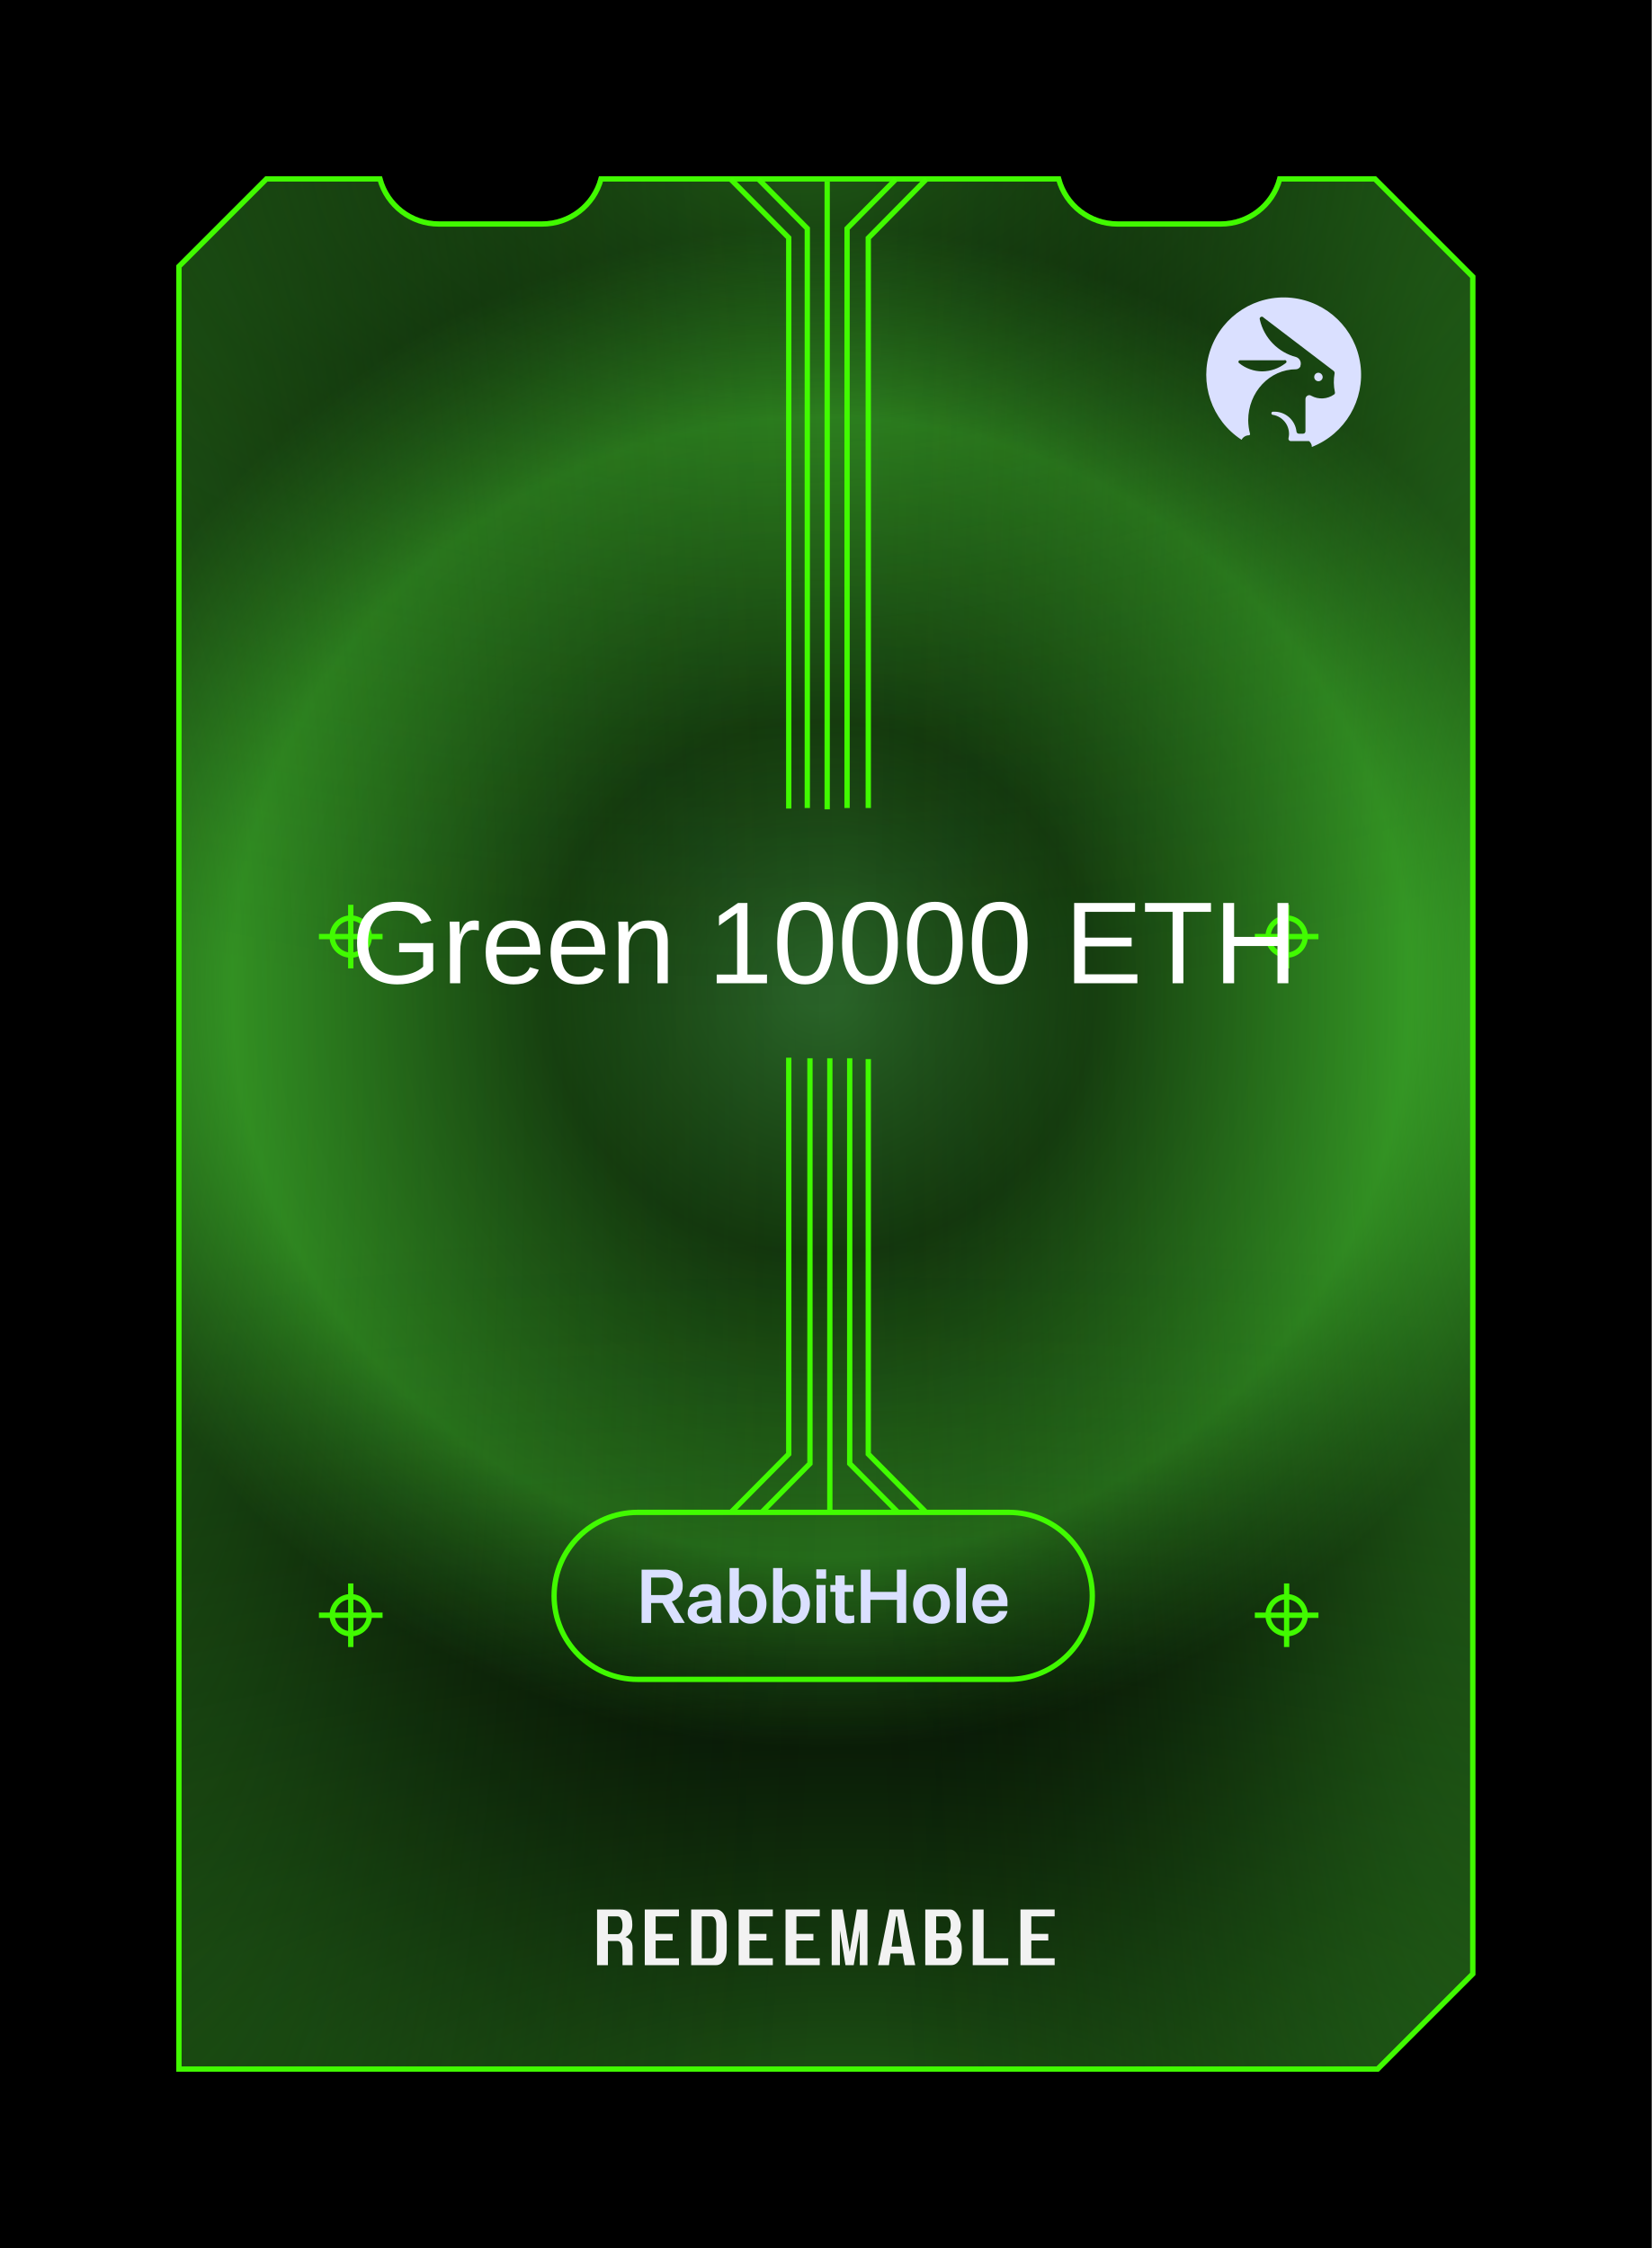
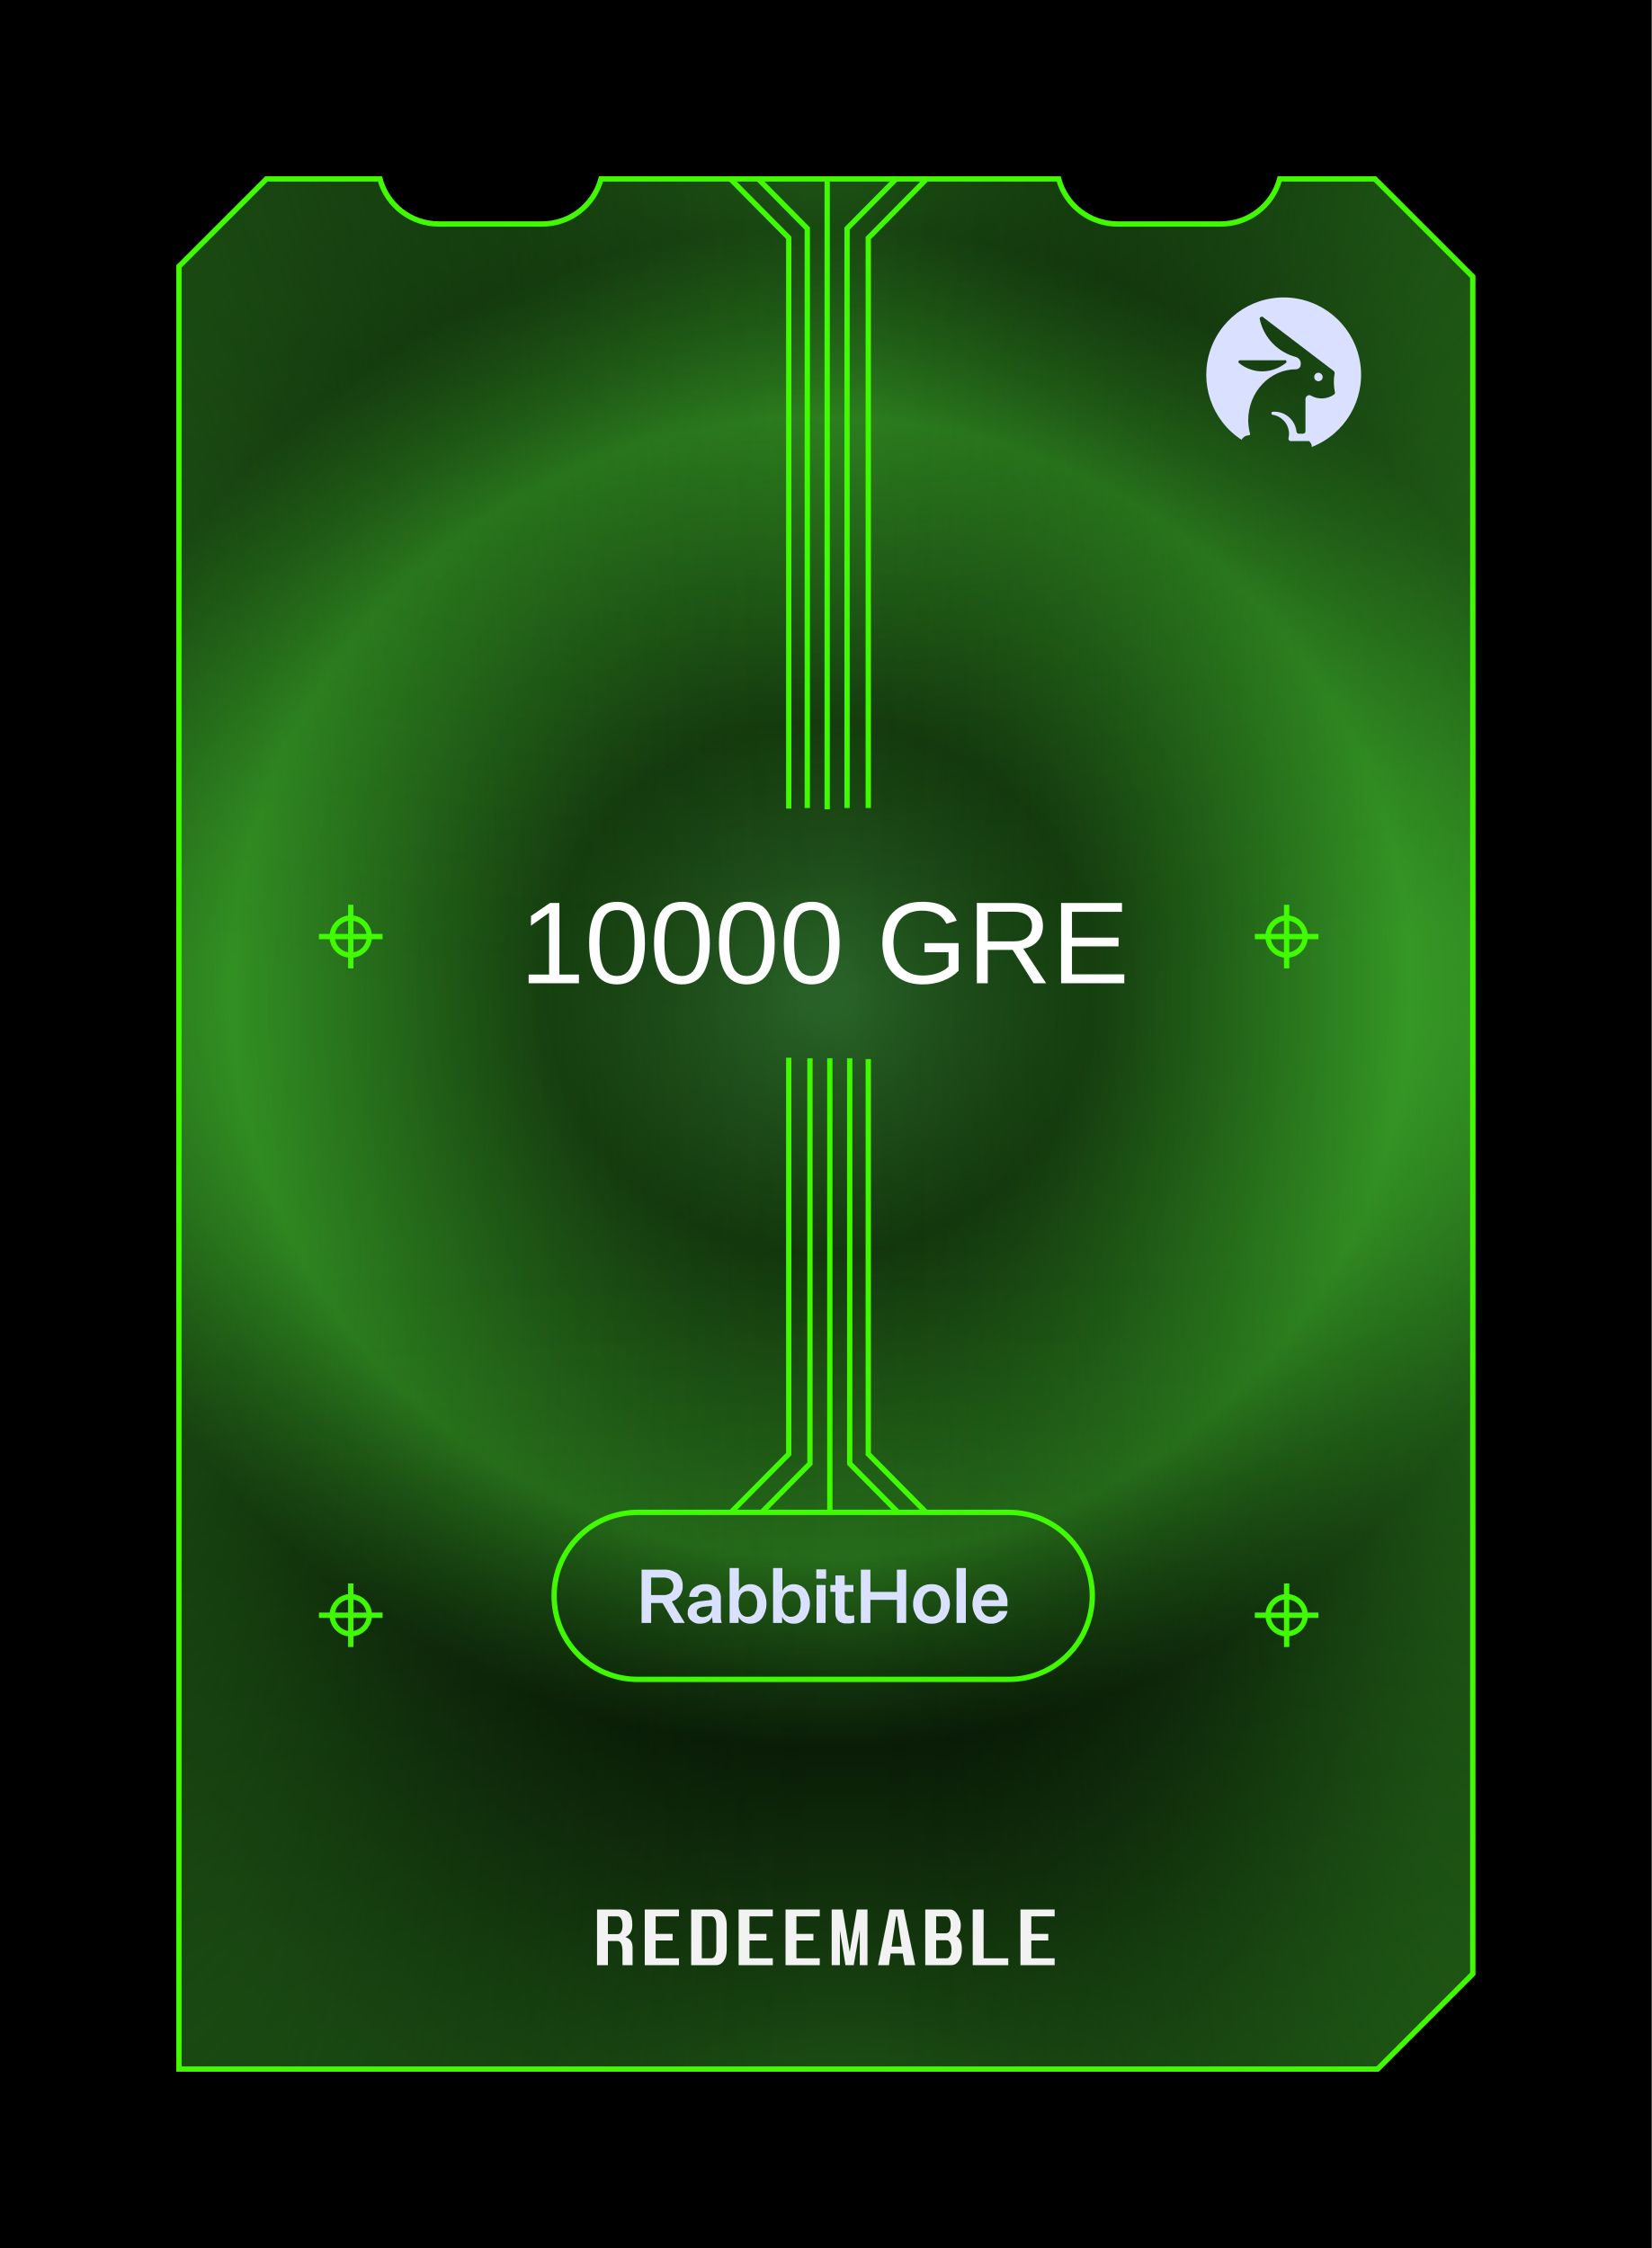
<svg xmlns="http://www.w3.org/2000/svg" xmlns:xlink="http://www.w3.org/1999/xlink" width="623" height="848">
  <defs>
    <radialGradient id="A" cx="18.03" cy="-23.85" r="1" gradientTransform="matrix(-750 4.01 -3.89 -727.99 13738.75 -17063.51)" gradientUnits="userSpaceOnUse">
      <stop offset=".01" stop-color="#6aff67" stop-opacity=".39" />
      <stop offset=".14" stop-color="#59ff3e" stop-opacity=".22" />
      <stop offset=".3" stop-color="#4ad433" stop-opacity=".52" />
      <stop offset=".4" stop-color="#3eb42b" stop-opacity="0" />
      <stop offset="1" stop-opacity="0" />
    </radialGradient>
    <radialGradient id="B" cx="17.91" cy="-23.86" r="1" gradientTransform="matrix(8,333,-579.59,13.92,-13669.05,-5581.04)" gradientUnits="userSpaceOnUse">
      <stop offset="0" stop-color="#59ff3e" stop-opacity=".35" />
      <stop offset="1" stop-opacity="0" />
    </radialGradient>
    <radialGradient xlink:href="#B" id="C" cx="18.09" cy="-23.91" gradientTransform="matrix(0,-345,877.77,0,21305.27,7045.5)" />
    <radialGradient xlink:href="#B" id="D" cx="17.93" cy="-23.91" gradientTransform="matrix(268,-2,8.57,1148.65,-4548.99,27879.6)" />
    <radialGradient id="E" cx="18.07" cy="-23.87" r="1" gradientTransform="matrix(-242,0,0,-1277.43,4934.5,-30115.86)" gradientUnits="userSpaceOnUse">
      <stop offset="0" stop-color="#59ff3e" stop-opacity=".42" />
      <stop offset="1" stop-opacity="0" />
    </radialGradient>
    <path id="F" d="M399.6 66H225.4A22 22 0 0 1 204 83h-39a22 22 0 0 1-21.4-17h-44L66 99.6V781h453.5l36.5-36.5v-641L518.5 66h-37.1A22 22 0 0 1 460 83h-39a22 22 0 0 1-21.4-17Z" />
  </defs>
  <path d="M.5.5h622v847H.5z" stroke="#000" stroke-miterlimit="10" />
  <path d="M400.1 66.5H225.9a22 22 0 0 1-21.4 17h-39a22 22 0 0 1-21.4-17h-44l-33.6 33.6v681.4H520l36.5-36.5V104L519 66.5h-37.1a22 22 0 0 1-21.4 17h-39a22 22 0 0 1-21.4-17z" fill-opacity=".2" />
  <g transform="translate(.5 .5)">
    <use xlink:href="#F" fill="url(#A)" />
    <use xlink:href="#F" fill="url(#B)" />
    <use xlink:href="#F" fill="url(#C)" />
    <use xlink:href="#F" fill="url(#D)" />
    <use xlink:href="#F" fill="url(#E)" />
  </g>
  <g fill="none" stroke="#42ff00" stroke-width="2">
    <path d="M204.5 84.5a23 23 0 0 0 22.2-17h172.6a23 23 0 0 0 22.2 17h39a23 23 0 0 0 22.2-17h35.9l36.9 36.9v640.2l-35.9 35.9H67.5v-680l33-33h42.8a23 23 0 0 0 22.2 17z" stroke-opacity=".97" />
    <path d="M312 305.3V68.5m-7.5 236.3V86.2L286 67.5m33.5 237.3V86.2L338 67.5M297.5 305V89.7l-22-22.2m52 237.3v-215l22-22.3M313 399.2v170.6m7.5-170.6v152.9l18.5 18.7m-33.5-171.6v152.9L287 570.8m40.5-171.3v149l22 22.2m-52-171.7v149.5l-22 22.2M209 602c0-17.397 14.103-31.5 31.5-31.5h140c17.397 0 31.5 14.103 31.5 31.5s-14.103 31.5-31.5 31.5h-140c-17.397 0-31.5-14.103-31.5-31.5zm276.3-260.7v12m0 0v12m0-12h-12m12 0h12m-12 7a7 7 0 1 1 0-14 7 7 0 1 1 0 14zm-353-19v12m0 0v12m0-12h-12m12 0h12m-12 7a7 7 0 1 1 0-14 7 7 0 1 1 0 14zm353 237v12m0 0v12m0-12h-12m12 0h12m-12 7a7 7 0 1 1 0-14 7 7 0 1 1 0 14zm-353-19v12m0 0v12m0-12h-12m12 0h12m-12 7a7 7 0 1 1 0-14 7 7 0 1 1 0 14z" stroke-opacity=".97" />
  </g>
  <path d="M225.2 720.3v21h4.1v-9.1h3.6c1.2 0 1.9 1.3 1.9 4v5.1h3.8v-6.6c0-2.4-1-3.4-2.7-4 1.9-.8 2.6-2.5 2.6-4.6 0-4.1-1.4-5.8-4.7-5.8zm4.1 2.6h3.6c1.2 0 1.9 1.3 1.9 3.4s-.7 3.3-1.9 3.3h-3.6zm13.9-2.6v21h12.9v-2.6h-8.8V732h6.4v-2.5h-6.4v-6.6h8.8v-2.6zm17.5 0v21h9.4c2.4 0 4-2.5 4-5.7v-9.5c0-3.3-1.7-5.8-4-5.8zm4 2.6h3.7c1.1 0 1.8 1.5 1.8 3.2v9.5c0 1.6-.7 3.1-1.8 3.1h-3.7zm13.9-2.6v21h12.9v-2.6h-8.8V732h6.4v-2.5h-6.4v-6.6h8.8v-2.6zm17.7 0v21h12.9v-2.6h-8.8V732h6.4v-2.5h-6.4v-6.6h8.8v-2.6zm17.4 0v21h3.1v-13.2l2.1 13.2h3.1l2.3-13.3v13.3h2.9v-21h-4l-2.7 16-2.7-16zm27.5 21h4l-4.4-21h-5.3l-4.3 21h4.1l.6-4.4h4.6zm-3.2-18.4h.4l1.7 11.4h-3.8zm11-2.6v21h9.8c2.4 0 4-2.6 4-5.9s-.9-4.2-2.1-5c1.2-.9 1.7-2.3 1.7-4.3s-1.6-5.8-4-5.8zm4.1 2.6h3.6c1.2 0 1.9 1.2 1.9 3.3s-.7 3.1-1.9 3.1h-3.6zm0 9h4c1.1 0 1.8 1.5 1.8 3.4s-.7 3.4-1.8 3.4h-4zm13.8-11.6v21h13.4v-2.6H371v-18.4zm18 0v21h12.9v-2.6H389V732h6.4v-2.5H389v-6.6h8.8v-2.6z" fill="#f2f2f2" />
  <path d="M245.6 604.7v7.5H242v-20.1h8.3a8.67 8.67 0 0 1 5.4 1.6 6.11 6.11 0 0 1 1.8 4.7 5.7 5.7 0 0 1-4.1 5.7l4.9 8.1h-4l-4.4-7.5zm0-9.6v6.6h4.3a4.6 4.6 0 0 0 3.1-.8 3.59 3.59 0 0 0 0-5 4.6 4.6 0 0 0-3.1-.8zm26.6 17.1h-3.4c0-.4-.1-.8-.1-1.2a3.7 3.7 0 0 1-.1-1.1 3.89 3.89 0 0 1-1.7 1.9 6.12 6.12 0 0 1-2.9.7 4.51 4.51 0 0 1-3.3-1.2 3.5 3.5 0 0 1-1.3-3 3.7 3.7 0 0 1 1.2-2.9 6.65 6.65 0 0 1 3.8-1.4l4.1-.5v-.7a2.49 2.49 0 0 0-.7-1.9 2.72 2.72 0 0 0-1.9-.7 2.37 2.37 0 0 0-1.8.6 2.3 2.3 0 0 0-.8 1.6H260a4.49 4.49 0 0 1 1.8-3.5 6.35 6.35 0 0 1 4.2-1.3 6 6 0 0 1 4.4 1.4 5.29 5.29 0 0 1 1.5 4.1v7.5zm-9.4-4.1a1.7 1.7 0 0 0 .6 1.4 2.5 2.5 0 0 0 1.6.5 3.68 3.68 0 0 0 2.5-.9 3.22 3.22 0 0 0 1-2.5v-.8l-3.1.3a5.09 5.09 0 0 0-2 .7 1.49 1.49 0 0 0-.6 1.3zm20.2 4.4a5.21 5.21 0 0 1-2.7-.7 4.41 4.41 0 0 1-1.7-1.9v2.3h-3.4v-20.7h3.5v8.7a3.89 3.89 0 0 1 1.7-1.9 4.59 4.59 0 0 1 2.6-.7 5.61 5.61 0 0 1 4.4 2 9.42 9.42 0 0 1 0 10.8 5.4 5.4 0 0 1-4.4 2.1zm-1-12.3a3 3 0 0 0-2.5 1.2 5.68 5.68 0 0 0-.9 3.4v.5a5.92 5.92 0 0 0 .9 3.4 3 3 0 0 0 2.5 1.2 3.39 3.39 0 0 0 2.7-1.3 6.4 6.4 0 0 0 .9-3.6 6.08 6.08 0 0 0-.9-3.5 3.1 3.1 0 0 0-2.7-1.3zm17.4 12.3a5 5 0 0 1-2.7-.7 4.41 4.41 0 0 1-1.7-1.9v2.3h-3.4v-20.7h3.5v8.7a3.89 3.89 0 0 1 1.7-1.9 4.59 4.59 0 0 1 2.6-.7 5.61 5.61 0 0 1 4.4 2 9.42 9.42 0 0 1 0 10.8 5.4 5.4 0 0 1-4.4 2.1zm-1-12.3a3 3 0 0 0-2.5 1.2 5.68 5.68 0 0 0-.9 3.4v.5a5.92 5.92 0 0 0 .9 3.4 3 3 0 0 0 2.5 1.2 3.5 3.5 0 0 0 2.7-1.3 6.4 6.4 0 0 0 .9-3.6 6.08 6.08 0 0 0-.9-3.5 3.21 3.21 0 0 0-2.7-1.3zm13.2-4.7h-3.7V592h3.7zm-.2 16.7H308v-14.3h3.4zm9-2.7h.9l.9-.2v2.8l-1.4.3h-1.4a4.41 4.41 0 0 1-3.2-1 4.21 4.21 0 0 1-1.1-3.1v-7.8h-1.9v-2.6h1.9v-3.6h3.5v3.6h3.3v2.6h-3.3v7.2a2 2 0 0 0 .4 1.4 1.82 1.82 0 0 0 1.4.4zm7.9 2.7h-3.6v-20.1h3.6v8.4h10v-8.4h3.5v20.1h-3.5v-8.7h-10zm23.1-14.6a6.48 6.48 0 0 1 5 2 8.77 8.77 0 0 1 0 10.9 6.69 6.69 0 0 1-5 2 6.89 6.89 0 0 1-5.1-2 8.77 8.77 0 0 1 0-10.9 6.63 6.63 0 0 1 5.1-2zm0 2.6a3.22 3.22 0 0 0-2.6 1.3 5.77 5.77 0 0 0-.9 3.5 6.4 6.4 0 0 0 .9 3.6 3.1 3.1 0 0 0 2.6 1.2 2.9 2.9 0 0 0 2.5-1.2 5.68 5.68 0 0 0 1-3.6 5.4 5.4 0 0 0-1-3.5 3 3 0 0 0-2.5-1.3zm12.9-8.7v20.7h-3.5v-20.7zm12.5 16.2h3.2a5.19 5.19 0 0 1-2.2 3.5 6.07 6.07 0 0 1-4.1 1.3 6.88 6.88 0 0 1-5-2 8.77 8.77 0 0 1 0-10.9 6.69 6.69 0 0 1 5-2 5.49 5.49 0 0 1 4.6 2 7.29 7.29 0 0 1 1.7 5.2v1.1h-9.9a4.62 4.62 0 0 0 1.1 2.9 3.32 3.32 0 0 0 2.5 1.1 2.9 2.9 0 0 0 1.9-.6 3.41 3.41 0 0 0 1.2-1.6zm-3.1-7.5a3 3 0 0 0-2.3.9 4.55 4.55 0 0 0-1.2 2.5h6.5a3.61 3.61 0 0 0-.8-2.4 2.7 2.7 0 0 0-2.2-1zm121.1-431.6c12.565-4.904 20.136-17.775 18.317-31.14s-12.555-23.744-25.973-25.112-26.027 6.634-30.504 19.357.343 26.857 11.661 34.194a3.2 3.2 0 0 1 2.8-1.7c.2 0 .5-.3.4-.5a21.47 21.47 0 0 1-.7-5.1c0-10.7 8.1-19.3 18.1-19.3a1.92 1.92 0 0 0 1.6-1.1v-.2a2.6 2.6 0 0 0-1.6-3.3 18.91 18.91 0 0 1-13.7-14.1.81.81 0 0 1 1.4-.8l26.4 20.1a1.08 1.08 0 0 1 .4.9 18.25 18.25 0 0 0 .1 7.1.79.79 0 0 1-.3.9 8.1 8.1 0 0 1-8.6.5 1.38 1.38 0 0 0-1.1-.2 1.51 1.51 0 0 0-1.1 1.4v12.2a.9.9 0 0 1-.9.9h-1.6a.9.9 0 0 1-.9-.9 8.4 8.4 0 0 0-8.1-7.4h-.8a.6.6 0 1 0 .1 1.2 7.3 7.3 0 0 1 6 7.3 7.52 7.52 0 0 1-.2 1.5.9.9 0 0 0 .68 1.08h7.02a1.21 1.21 0 0 1 .5.5 2.58 2.58 0 0 1 .6 1.72zM467.4 137a.6.6 0 0 1 .4-1.1h16.6c.304-.138.662-.004.8.3s.004.662-.3.8a14.56 14.56 0 0 1-8.8 3.1 14 14 0 0 1-8.7-3.1zm31.5 5.3a1.6 1.6 0 0 1-3.197-.131 1.6 1.6 0 0 1 1.597-1.569 1.7 1.7 0 0 1 1.6 1.7z" fill="#dae0ff" />
-   <text alignment-baseline="middle" text-anchor="middle" transform="translate(311 370.9)" font-size="44" fill="#fff" font-family="ArialMT, Arial">Green 10000 ETH</text>
+   <text alignment-baseline="middle" text-anchor="middle" transform="translate(311 370.9)" font-size="44" fill="#fff" font-family="ArialMT, Arial">10000 GRE</text>
</svg>
